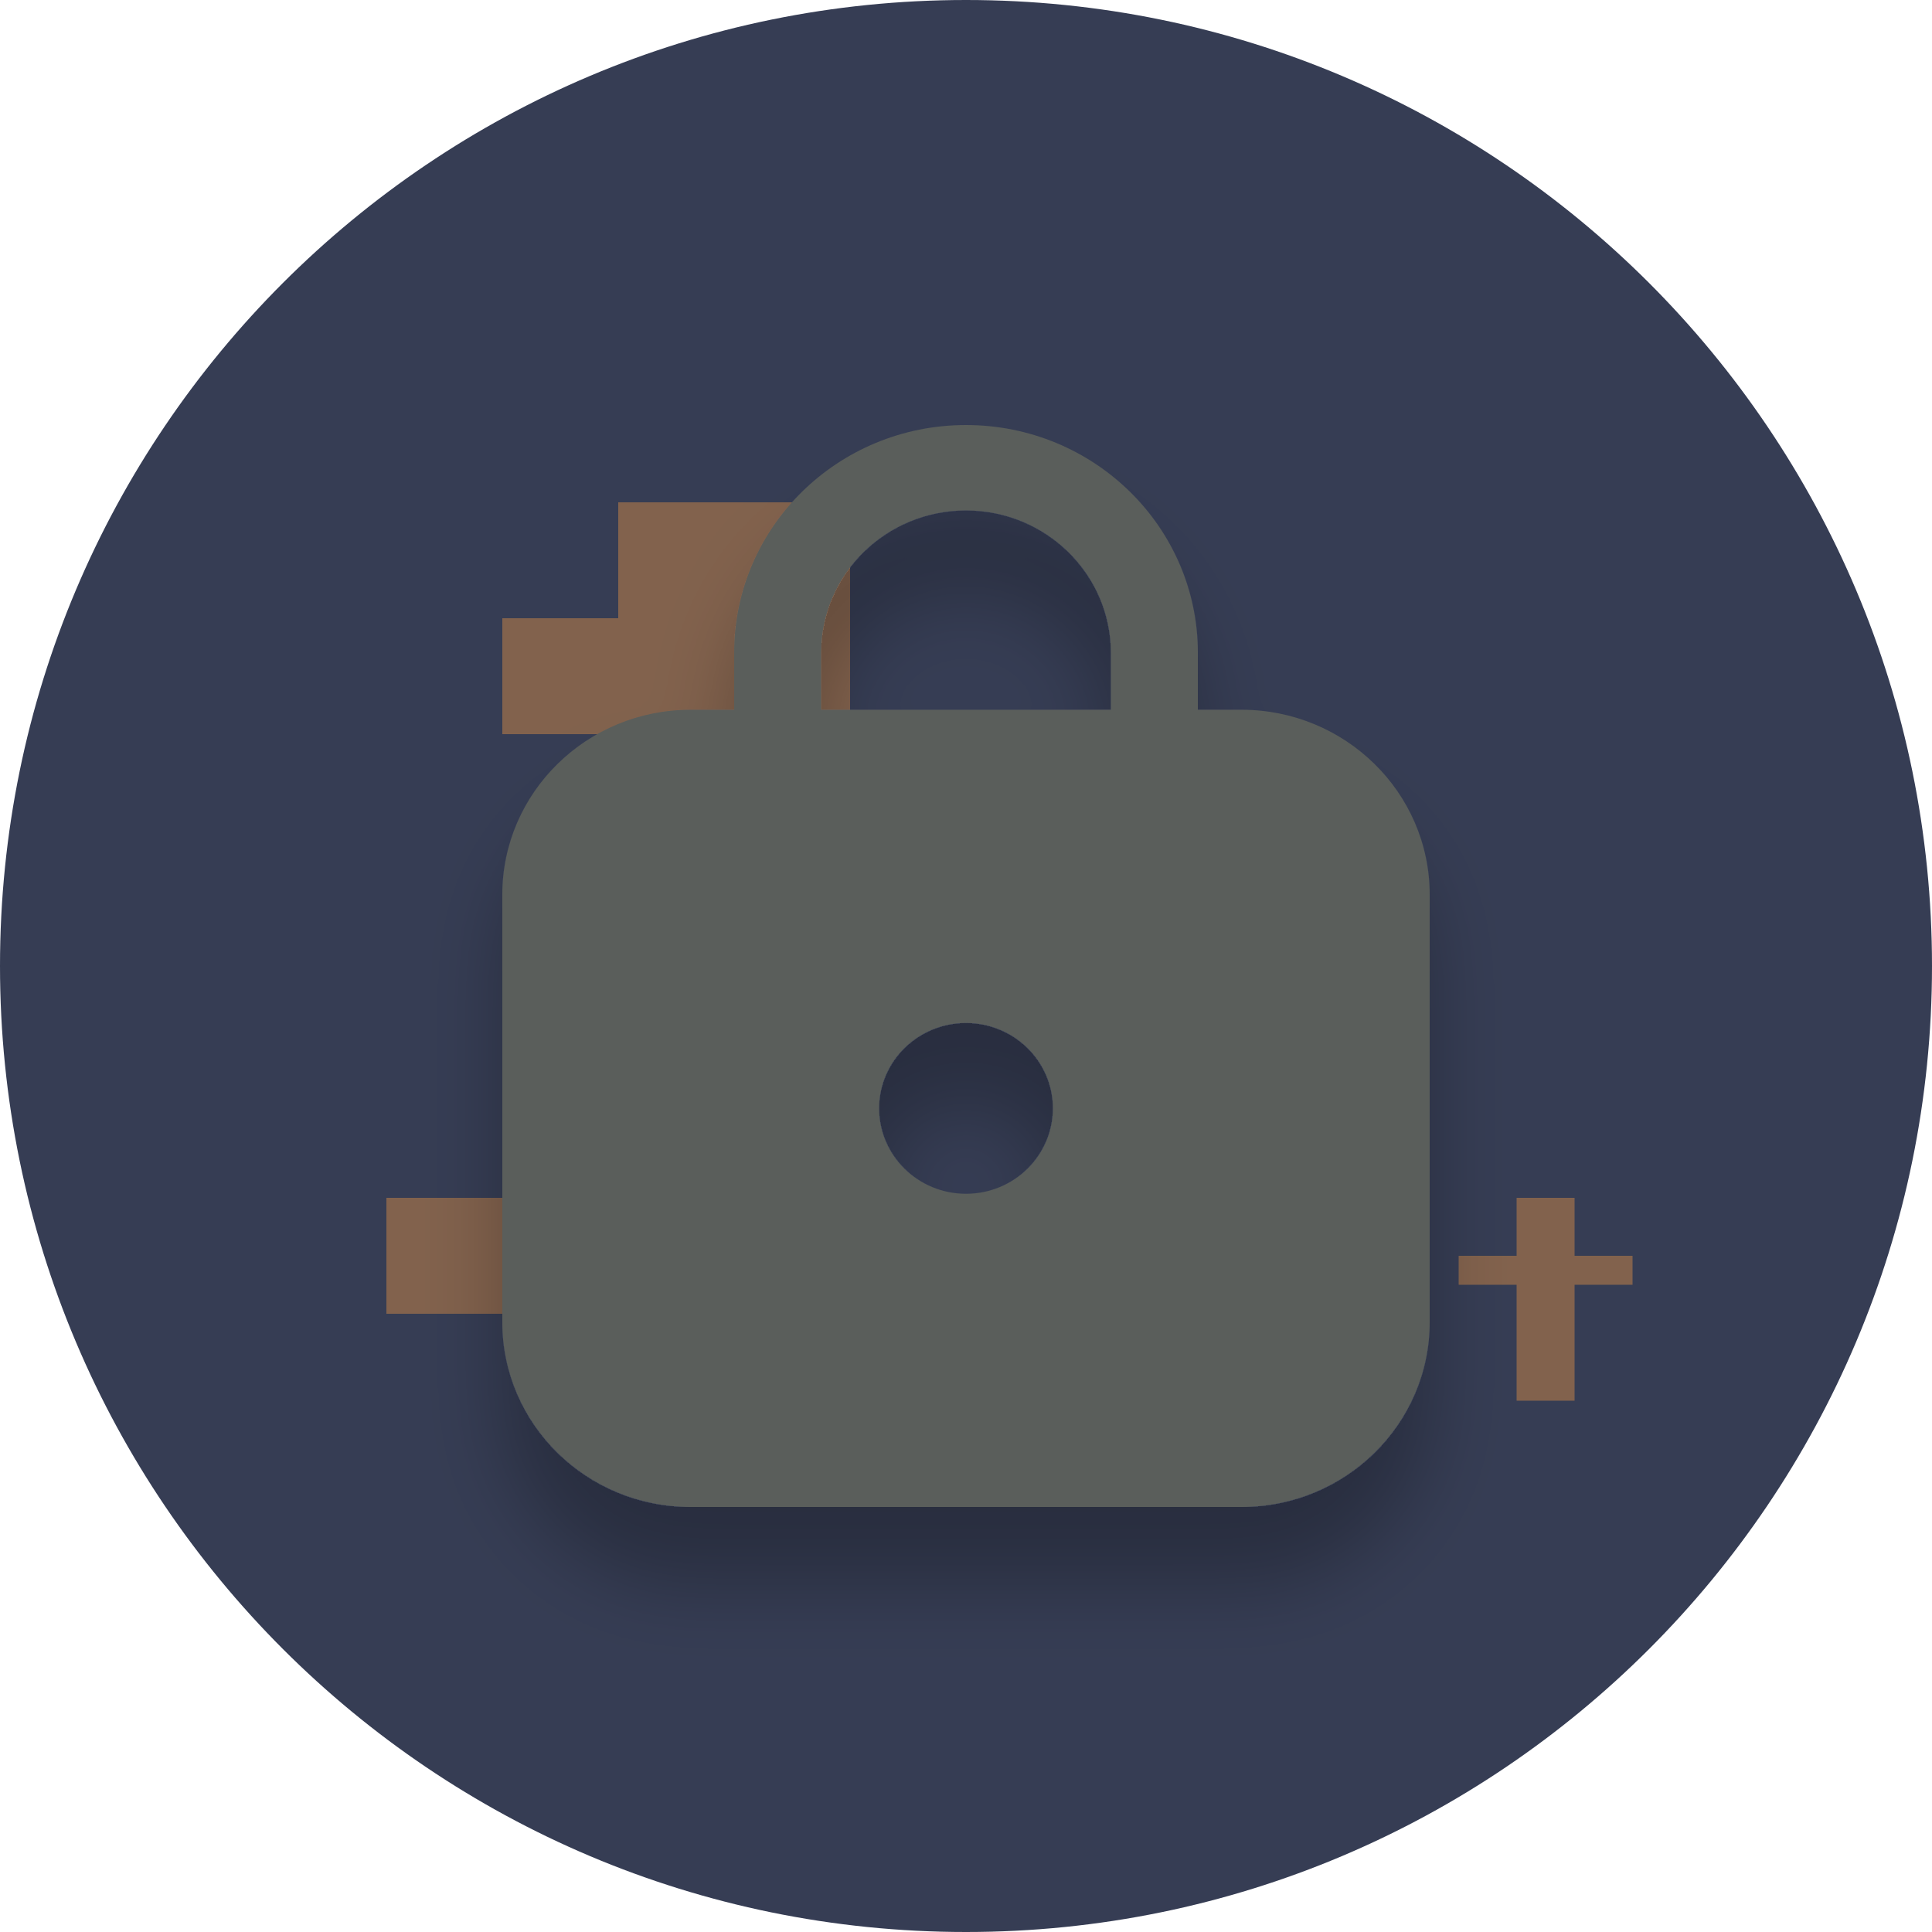
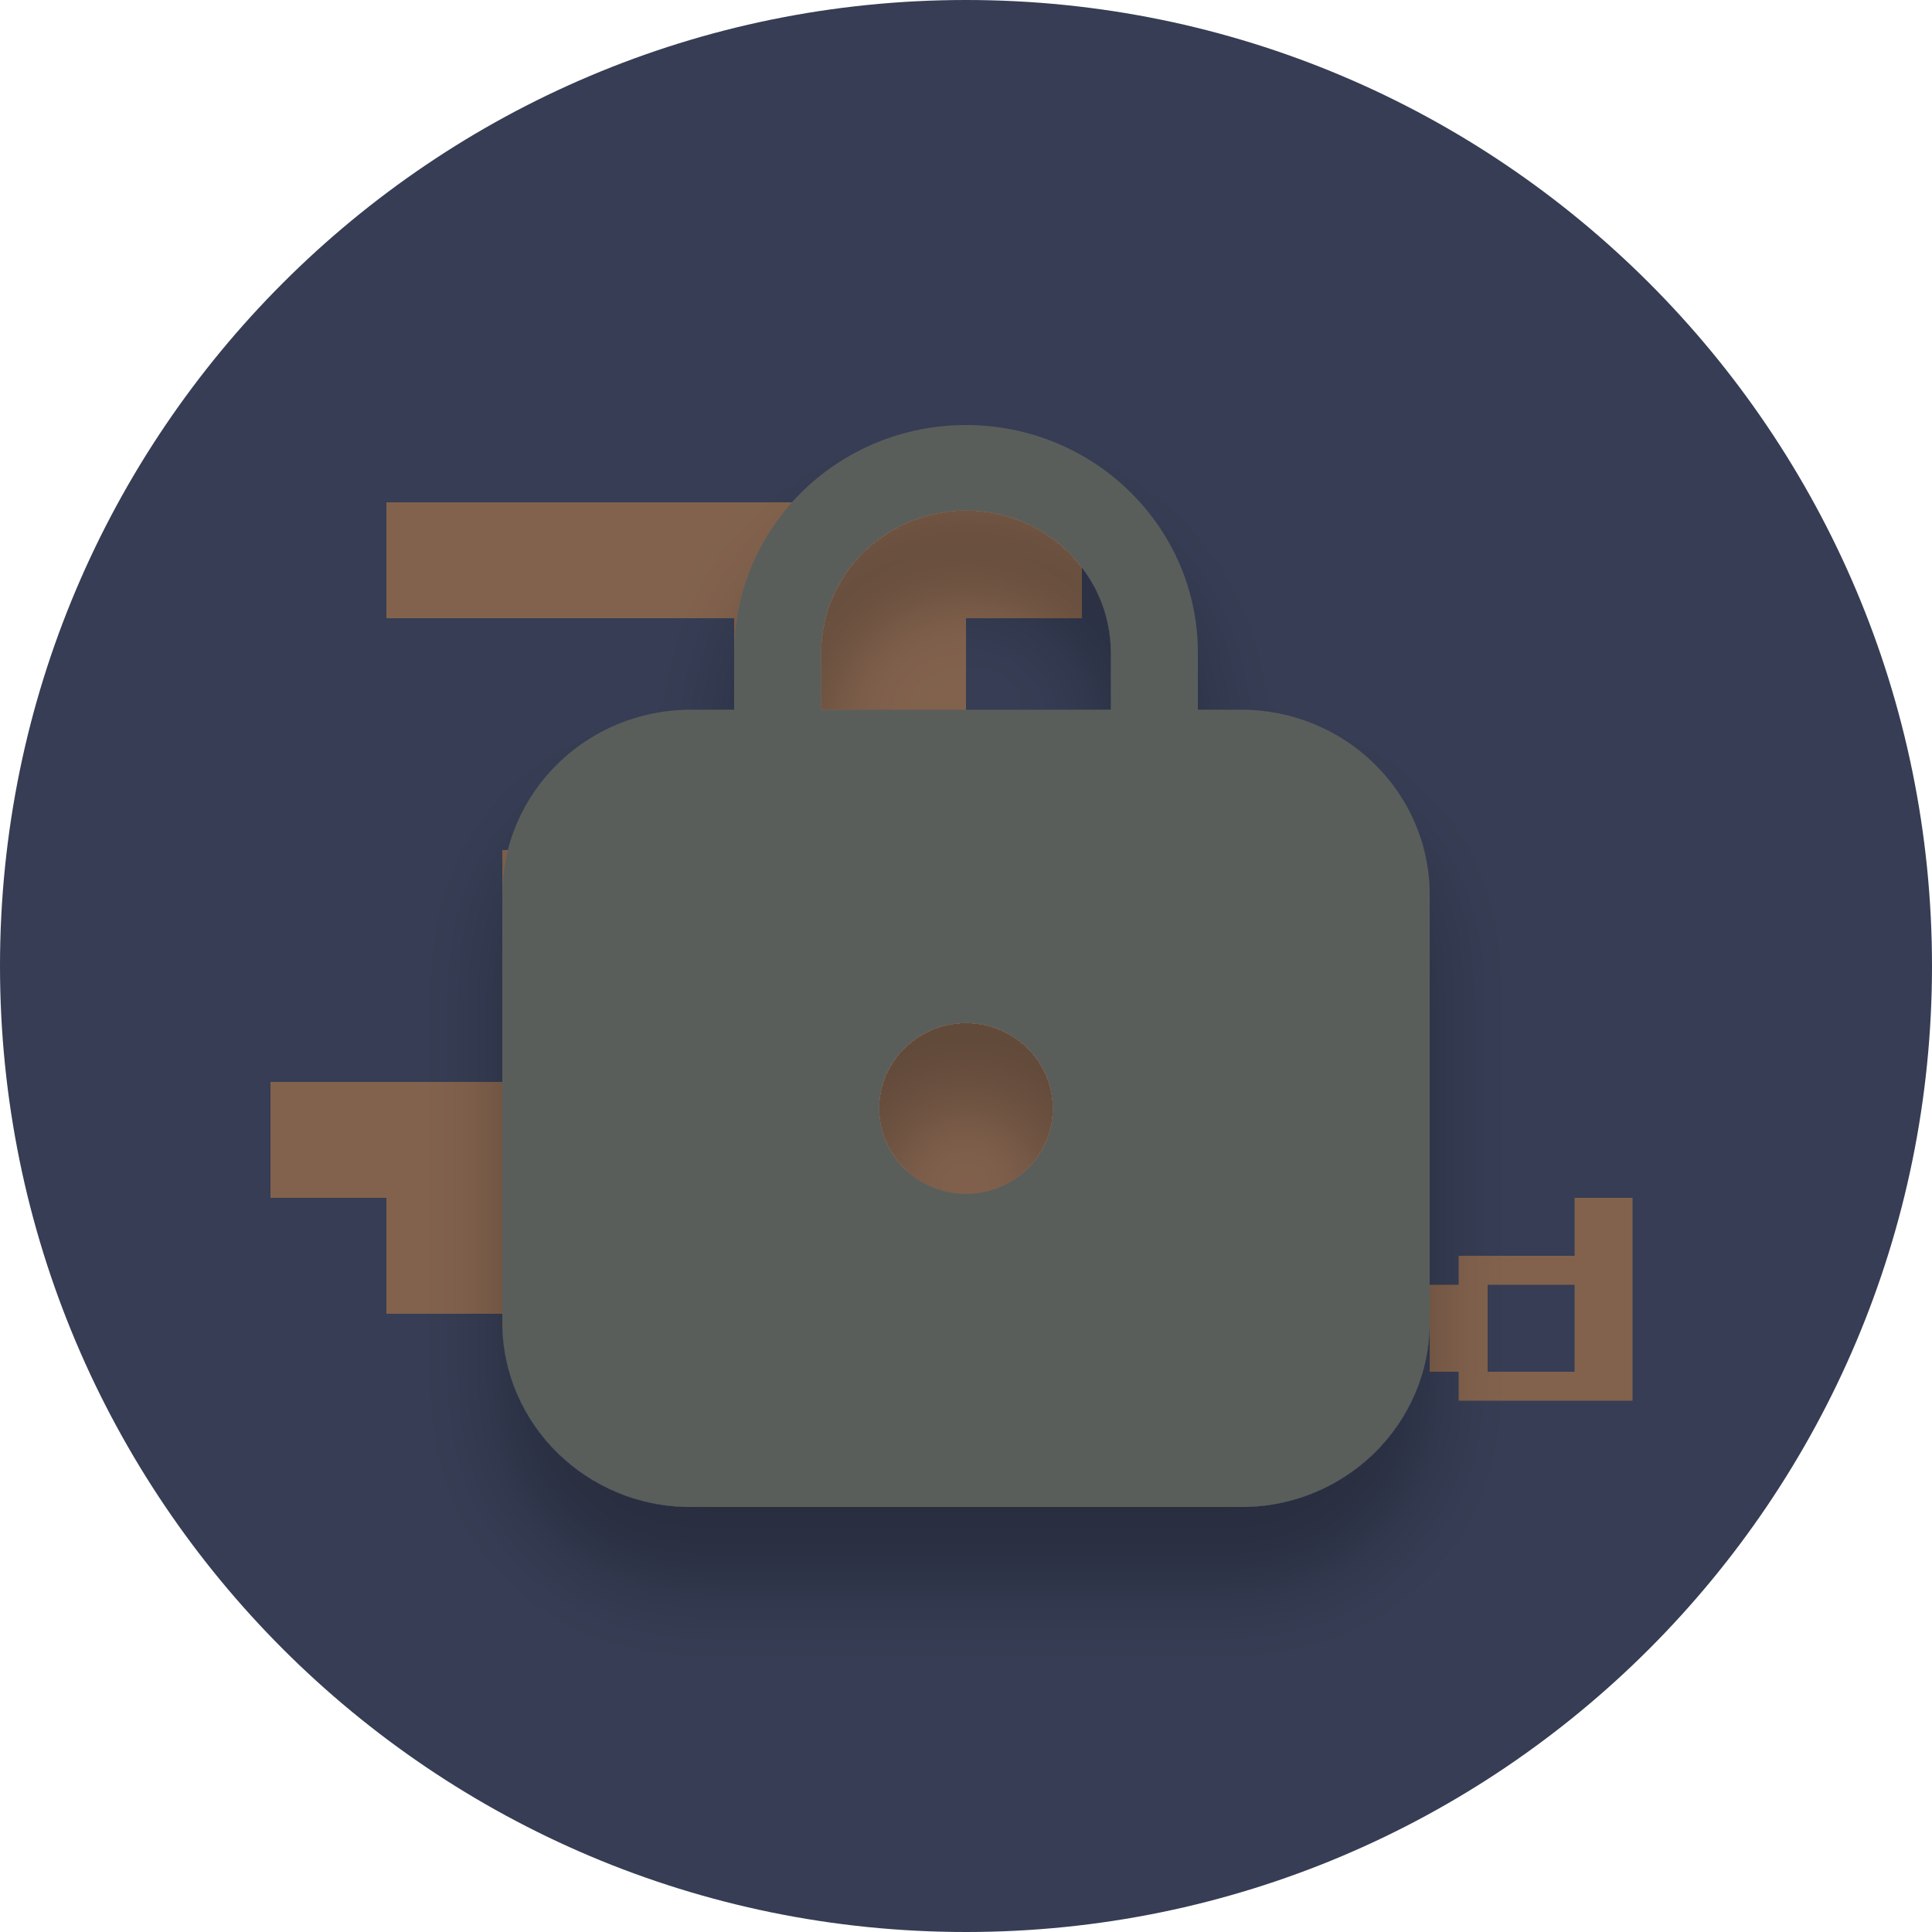
<svg xmlns="http://www.w3.org/2000/svg" width="50" height="50" viewBox="0 0 50 50" fill="none">
  <rect width="50" height="50" rx="25" fill="#212842" fill-opacity="0.9" />
-   <path d="M10 34V31H16V19H13V16H16V13H22V31H28V34H10ZM31 36.25V35.5H34.75V34.75H31.75V34H31V33.25H31.75V32.5H35.5V33.25H32.5V34H35.5V34.75H36.25V35.5H35.5V36.25H31ZM39.25 36.25V33.25H37.75V32.5H39.25V31H40.75V32.5H42.25V33.25H40.75V36.25H39.25Z" fill="#CE8946" fill-opacity="0.5" />
+   <path d="M10 34V31H7V28H13V31H22V25H13V22H16V19H19V16H10V13H28V16H25V19H22V22H25V25H28V31H25V34H10ZM33.25 33.25H34V34H33.25V36.25H31.75V32.5H33.25V33.25ZM36.25 32.5V33.25H34V32.5H36.25ZM37.75 36.25V35.5H37V33.25H37.75V32.5H40.75V31H42.25V36.25H37.75ZM38.5 35.5H40.75V33.25H38.5V35.5Z" fill="#CE8946" fill-opacity="0.5" />
  <g filter="url(#filter0_d_223_6800)">
    <path d="M31 16.895V18.368H32.125C34.817 18.368 37 20.513 37 23.158V34.211C37 36.856 34.817 39 32.125 39H17.875C15.183 39 13 36.856 13 34.211V23.158C13 20.513 15.183 18.368 17.875 18.368H19V16.895C19 13.639 21.686 11 25 11C28.314 11 31 13.639 31 16.895ZM21.25 16.895V18.368H28.75V16.895C28.75 14.86 27.071 13.21 25 13.21C22.929 13.21 21.25 14.86 21.25 16.895ZM25 30.895C26.243 30.895 27.25 29.905 27.25 28.684C27.25 27.463 26.243 26.474 25 26.474C23.757 26.474 22.75 27.463 22.75 28.684C22.75 29.905 23.757 30.895 25 30.895Z" fill="#5A5E5B" />
  </g>
  <defs>
    <filter id="filter0_d_223_6800" x="11" y="11" width="28" height="32" filterUnits="userSpaceOnUse" color-interpolation-filters="sRGB">
      <feFlood flood-opacity="0" result="BackgroundImageFix" />
      <feColorMatrix in="SourceAlpha" type="matrix" values="0 0 0 0 0 0 0 0 0 0 0 0 0 0 0 0 0 0 127 0" result="hardAlpha" />
      <feOffset dy="2" />
      <feGaussianBlur stdDeviation="1" />
      <feComposite in2="hardAlpha" operator="out" />
      <feColorMatrix type="matrix" values="0 0 0 0 0 0 0 0 0 0 0 0 0 0 0 0 0 0 0.25 0" />
      <feBlend mode="normal" in2="BackgroundImageFix" result="effect1_dropShadow_223_6800" />
      <feBlend mode="normal" in="SourceGraphic" in2="effect1_dropShadow_223_6800" result="shape" />
    </filter>
  </defs>
</svg>
